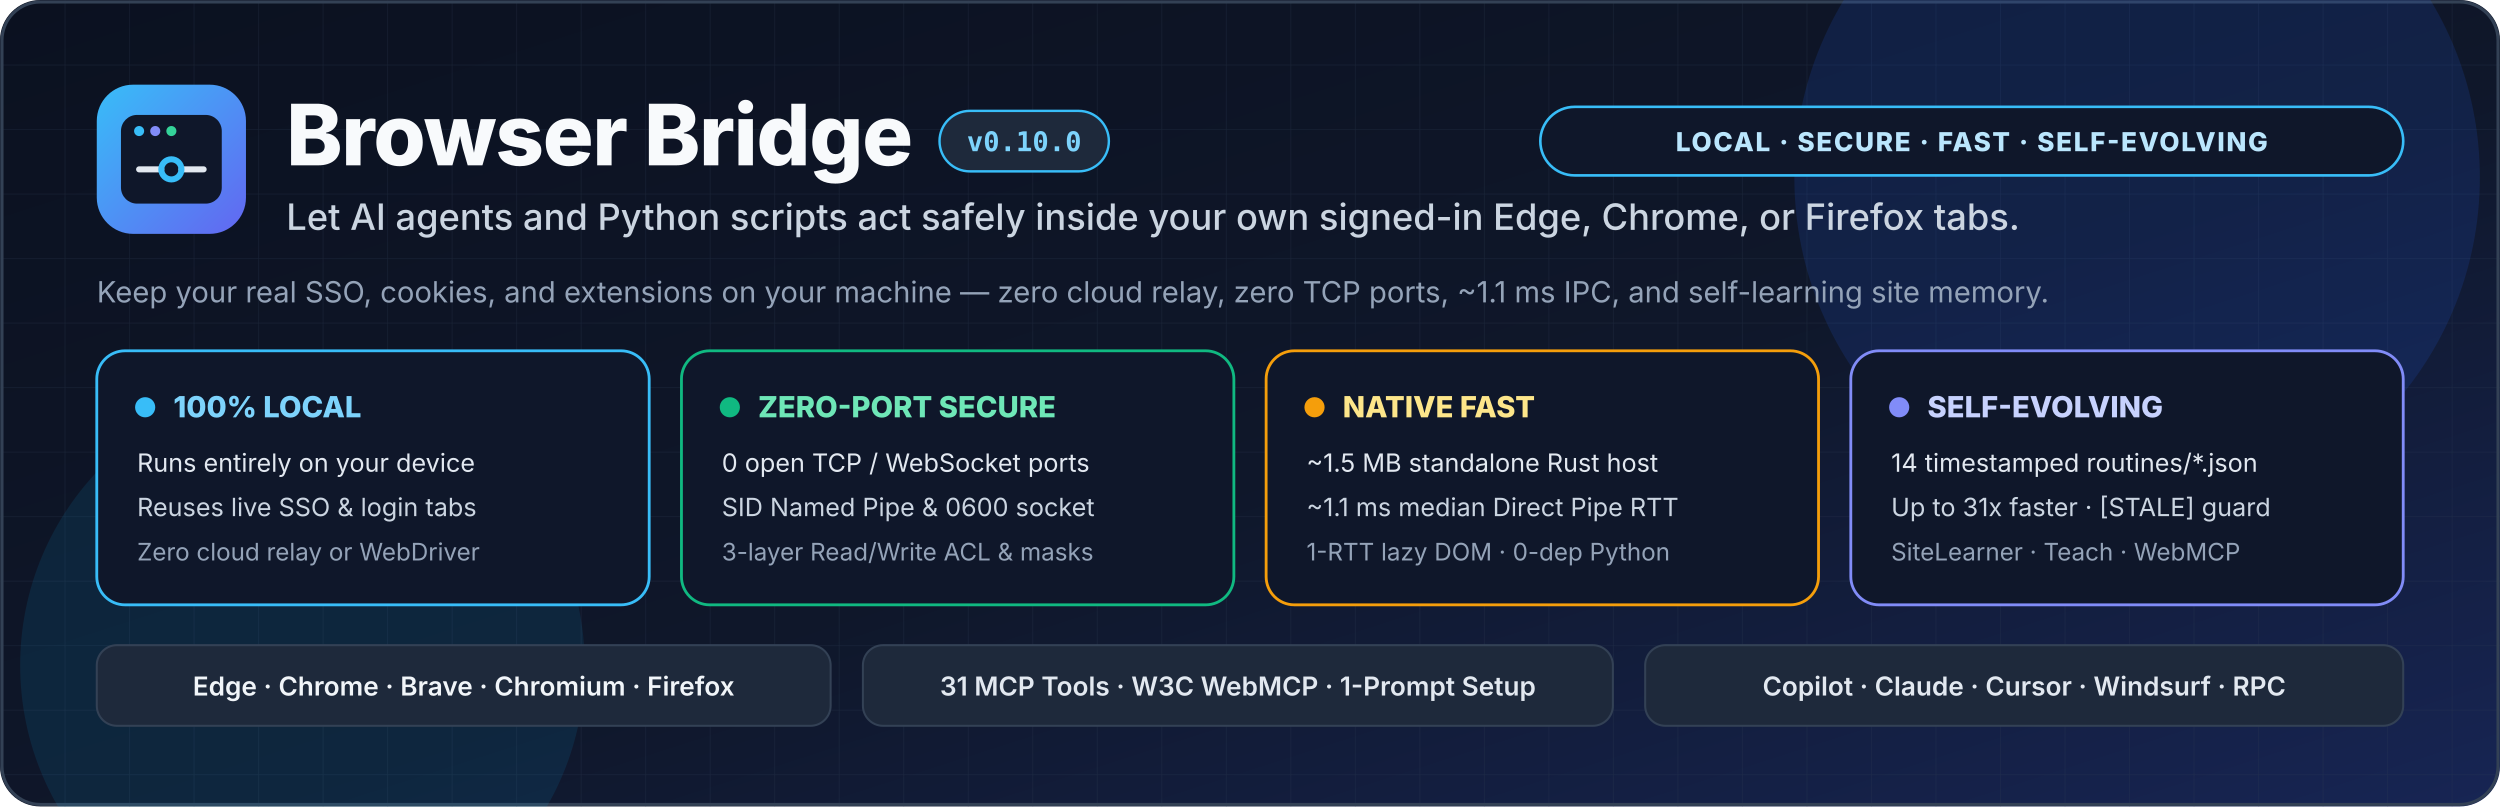
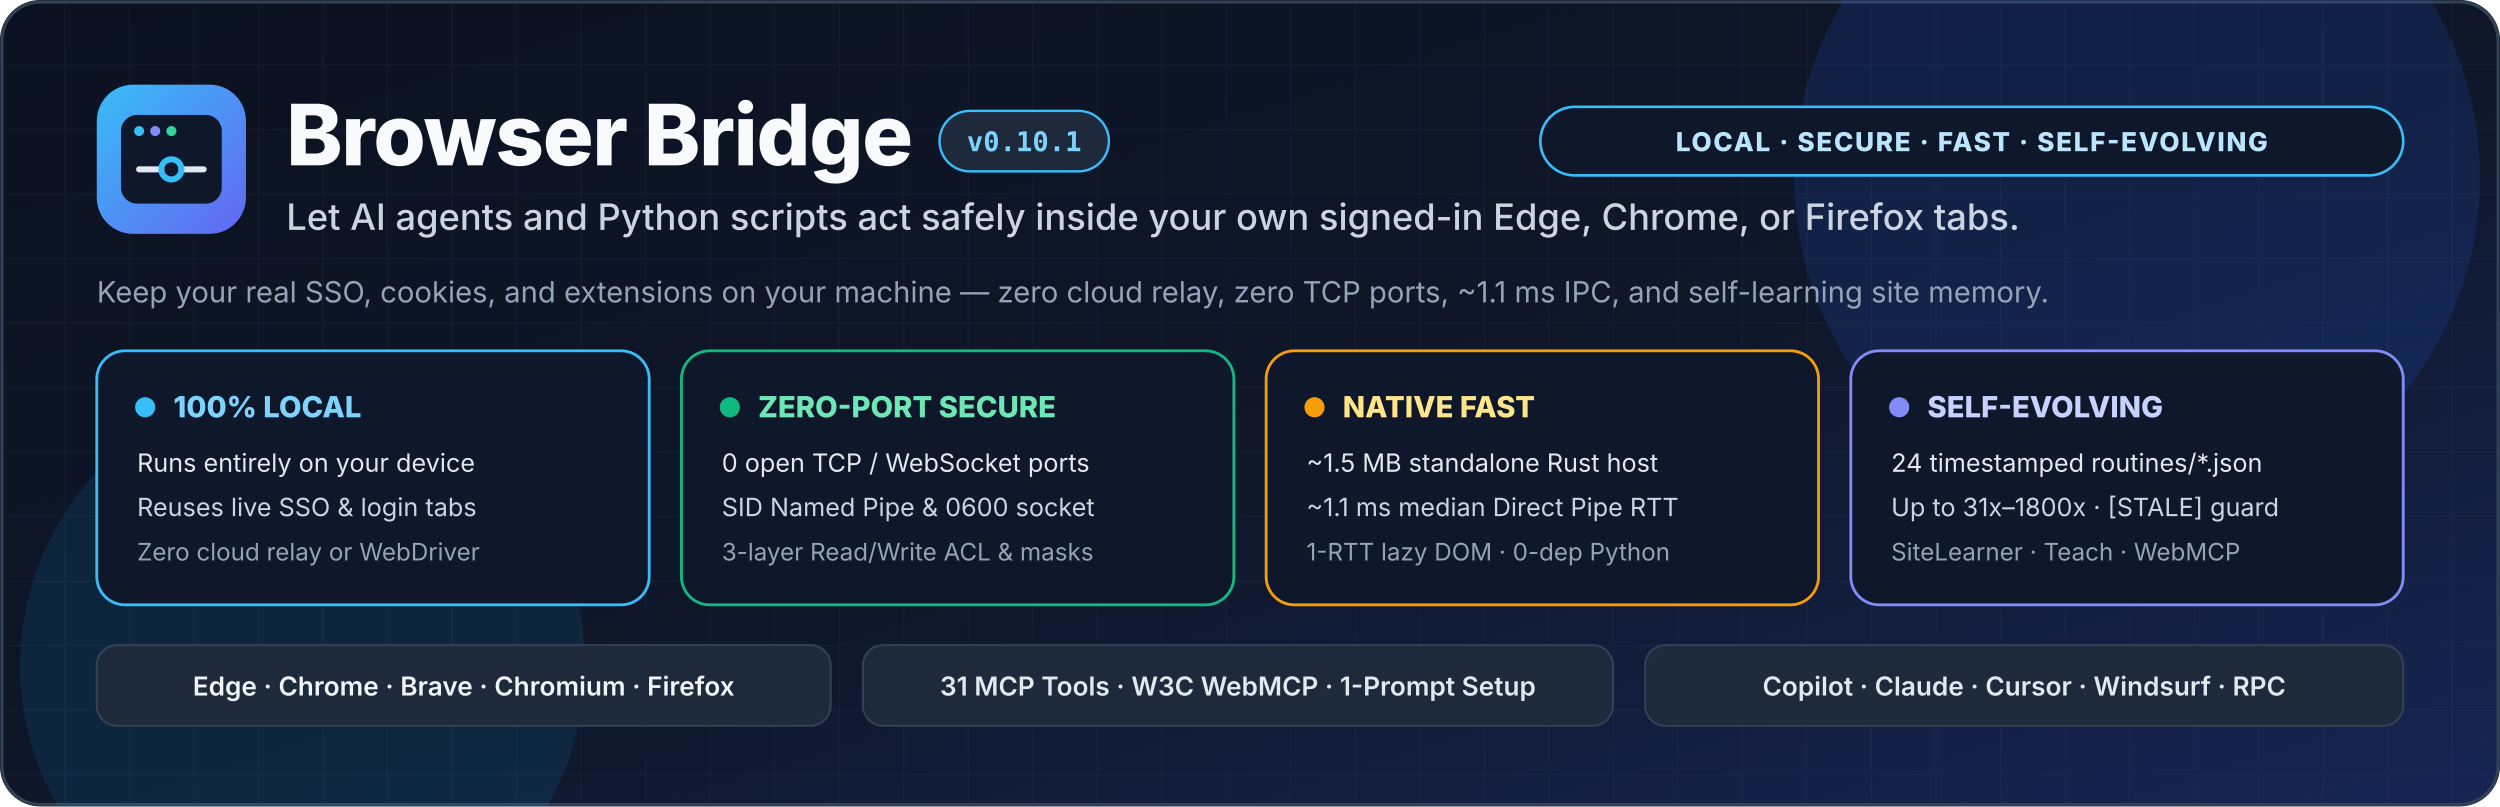
<svg xmlns="http://www.w3.org/2000/svg" viewBox="0 0 1240 400" width="1240" height="400" role="img" aria-labelledby="hero-title hero-desc">
  <defs>
    <linearGradient id="bg-grad" x1="0%" y1="0%" x2="100%" y2="100%">
      <stop offset="0%" stop-color="#0b1120" />
      <stop offset="55%" stop-color="#0f172a" />
      <stop offset="100%" stop-color="#172554" />
    </linearGradient>
    <linearGradient id="accent-grad" x1="0%" y1="0%" x2="100%" y2="100%">
      <stop offset="0%" stop-color="#38bdf8" />
      <stop offset="100%" stop-color="#6366f1" />
    </linearGradient>
    <pattern id="grid" width="32" height="32" patternUnits="userSpaceOnUse">
      <path d="M 32 0 L 0 0 0 32" fill="none" stroke="#334155" stroke-width="0.6" stroke-opacity="0.35" />
    </pattern>
  </defs>
  <rect width="1240" height="400" rx="20" fill="url(#bg-grad)" />
  <rect width="1240" height="400" rx="20" fill="url(#grid)" />
  <rect x="1" y="1" width="1238" height="398" rx="19" fill="none" stroke="#334155" stroke-width="1.5" />
  <circle cx="1060" cy="88" r="170" fill="#2563eb" fill-opacity="0.15" />
  <circle cx="150" cy="330" r="140" fill="#0ea5e9" fill-opacity="0.11" />
  <g transform="translate(48, 42)">
    <rect width="74" height="74" rx="18" fill="url(#accent-grad)" />
    <rect x="12" y="15" width="50" height="44" rx="8" fill="#0f172a" />
    <circle cx="21" cy="23" r="2.5" fill="#38bdf8" />
    <circle cx="29" cy="23" r="2.5" fill="#818cf8" />
    <circle cx="37" cy="23" r="2.5" fill="#34d399" />
    <path d="M 21 42 L 32 42 M 42 42 L 53 42" stroke="#e2e8f0" stroke-width="3" stroke-linecap="round" />
    <circle cx="37" cy="42" r="5" fill="none" stroke="#38bdf8" stroke-width="3" />
  </g>
  <text x="142" y="82" fill="#f8fafc" font-family="system-ui, -apple-system, 'Segoe UI', sans-serif" font-size="42" font-weight="800" letter-spacing="-0.6">Browser Bridge</text>
  <rect x="466" y="55" width="84" height="30" rx="15" fill="#1e293b" stroke="#38bdf8" stroke-width="1.2" />
-   <text x="508" y="75" text-anchor="middle" fill="#7dd3fc" font-family="ui-monospace, 'Cascadia Code', Consolas, monospace" font-size="13.5" font-weight="700">v0.10.0</text>
+   <text x="508" y="75" text-anchor="middle" fill="#7dd3fc" font-family="ui-monospace, 'Cascadia Code', Consolas, monospace" font-size="13.5" font-weight="700">v0.10.1</text>
  <rect x="764" y="53" width="428" height="34" rx="17" fill="#0f172a" stroke="#38bdf8" stroke-width="1.3" />
  <text x="978" y="75" text-anchor="middle" fill="#bae6fd" font-family="system-ui, -apple-system, 'Segoe UI', sans-serif" font-size="13" font-weight="800" letter-spacing="0.8">LOCAL · SECURE · FAST · SELF-EVOLVING</text>
  <text x="142" y="114" fill="#cbd5e1" font-family="system-ui, -apple-system, 'Segoe UI', sans-serif" font-size="18" font-weight="500">Let AI agents and Python scripts act safely inside your own signed-in Edge, Chrome, or Firefox tabs.</text>
  <text x="48" y="150" fill="#94a3b8" font-family="system-ui, -apple-system, 'Segoe UI', sans-serif" font-size="14.5">Keep your real SSO, cookies, and extensions on your machine — zero cloud relay, zero TCP ports, ~1.1 ms IPC, and self-learning site memory.</text>
  <g transform="translate(48, 174)">
    <rect width="274" height="126" rx="14" fill="#0f172a" stroke="#38bdf8" stroke-width="1.4" />
    <circle cx="24" cy="28" r="5" fill="#38bdf8" />
    <text x="38" y="33" fill="#7dd3fc" font-family="system-ui, -apple-system, 'Segoe UI', sans-serif" font-size="14.5" font-weight="800">100% LOCAL</text>
    <text x="20" y="60" fill="#e2e8f0" font-family="system-ui, -apple-system, 'Segoe UI', sans-serif" font-size="12.5">Runs entirely on your device</text>
    <text x="20" y="82" fill="#cbd5e1" font-family="system-ui, -apple-system, 'Segoe UI', sans-serif" font-size="12.5">Reuses live SSO &amp; login tabs</text>
    <text x="20" y="104" fill="#94a3b8" font-family="system-ui, -apple-system, 'Segoe UI', sans-serif" font-size="12">Zero cloud relay or WebDriver</text>
  </g>
  <g transform="translate(338, 174)">
    <rect width="274" height="126" rx="14" fill="#0f172a" stroke="#10b981" stroke-width="1.4" />
    <circle cx="24" cy="28" r="5" fill="#10b981" />
    <text x="38" y="33" fill="#6ee7b7" font-family="system-ui, -apple-system, 'Segoe UI', sans-serif" font-size="14.5" font-weight="800">ZERO-PORT SECURE</text>
    <text x="20" y="60" fill="#e2e8f0" font-family="system-ui, -apple-system, 'Segoe UI', sans-serif" font-size="12.5">0 open TCP / WebSocket ports</text>
    <text x="20" y="82" fill="#cbd5e1" font-family="system-ui, -apple-system, 'Segoe UI', sans-serif" font-size="12.5">SID Named Pipe &amp; 0600 socket</text>
    <text x="20" y="104" fill="#94a3b8" font-family="system-ui, -apple-system, 'Segoe UI', sans-serif" font-size="12">3-layer Read/Write ACL &amp; masks</text>
  </g>
  <g transform="translate(628, 174)">
    <rect width="274" height="126" rx="14" fill="#0f172a" stroke="#f59e0b" stroke-width="1.4" />
    <circle cx="24" cy="28" r="5" fill="#f59e0b" />
    <text x="38" y="33" fill="#fde68a" font-family="system-ui, -apple-system, 'Segoe UI', sans-serif" font-size="14.5" font-weight="800">NATIVE FAST</text>
    <text x="20" y="60" fill="#e2e8f0" font-family="system-ui, -apple-system, 'Segoe UI', sans-serif" font-size="12.5">~1.5 MB standalone Rust host</text>
    <text x="20" y="82" fill="#cbd5e1" font-family="system-ui, -apple-system, 'Segoe UI', sans-serif" font-size="12.5">~1.1 ms median Direct Pipe RTT</text>
    <text x="20" y="104" fill="#94a3b8" font-family="system-ui, -apple-system, 'Segoe UI', sans-serif" font-size="12">1-RTT lazy DOM · 0-dep Python</text>
  </g>
  <g transform="translate(918, 174)">
    <rect width="274" height="126" rx="14" fill="#0f172a" stroke="#818cf8" stroke-width="1.4" />
    <circle cx="24" cy="28" r="5" fill="#818cf8" />
    <text x="38" y="33" fill="#c7d2fe" font-family="system-ui, -apple-system, 'Segoe UI', sans-serif" font-size="14.5" font-weight="800">SELF-EVOLVING</text>
-     <text x="20" y="60" fill="#e2e8f0" font-family="system-ui, -apple-system, 'Segoe UI', sans-serif" font-size="12.5">14 timestamped routines/*.json</text>
-     <text x="20" y="82" fill="#cbd5e1" font-family="system-ui, -apple-system, 'Segoe UI', sans-serif" font-size="12.5">Up to 31x faster · [STALE] guard</text>
+     <text x="20" y="60" fill="#e2e8f0" font-family="system-ui, -apple-system, 'Segoe UI', sans-serif" font-size="12.5">24 timestamped routines/*.json</text>
+     <text x="20" y="82" fill="#cbd5e1" font-family="system-ui, -apple-system, 'Segoe UI', sans-serif" font-size="12.5">Up to 31x–1800x · [STALE] guard</text>
    <text x="20" y="104" fill="#94a3b8" font-family="system-ui, -apple-system, 'Segoe UI', sans-serif" font-size="12">SiteLearner · Teach · WebMCP</text>
  </g>
  <g transform="translate(48, 320)" font-family="system-ui, -apple-system, 'Segoe UI', sans-serif" font-size="13" font-weight="600">
    <g transform="translate(0, 0)">
      <rect width="364" height="40" rx="10" fill="#1e293b" stroke="#334155" stroke-width="1" />
      <text x="182" y="25" text-anchor="middle" fill="#f1f5f9">Edge · Chrome · Brave · Chromium · Firefox</text>
    </g>
    <g transform="translate(380, 0)">
      <rect width="372" height="40" rx="10" fill="#1e293b" stroke="#334155" stroke-width="1" />
      <text x="186" y="25" text-anchor="middle" fill="#e2e8f0">31 MCP Tools · W3C WebMCP · 1-Prompt Setup</text>
    </g>
    <g transform="translate(768, 0)">
      <rect width="376" height="40" rx="10" fill="#1e293b" stroke="#334155" stroke-width="1" />
      <text x="188" y="25" text-anchor="middle" fill="#e2e8f0">Copilot · Claude · Cursor · Windsurf · RPC</text>
    </g>
  </g>
</svg>
